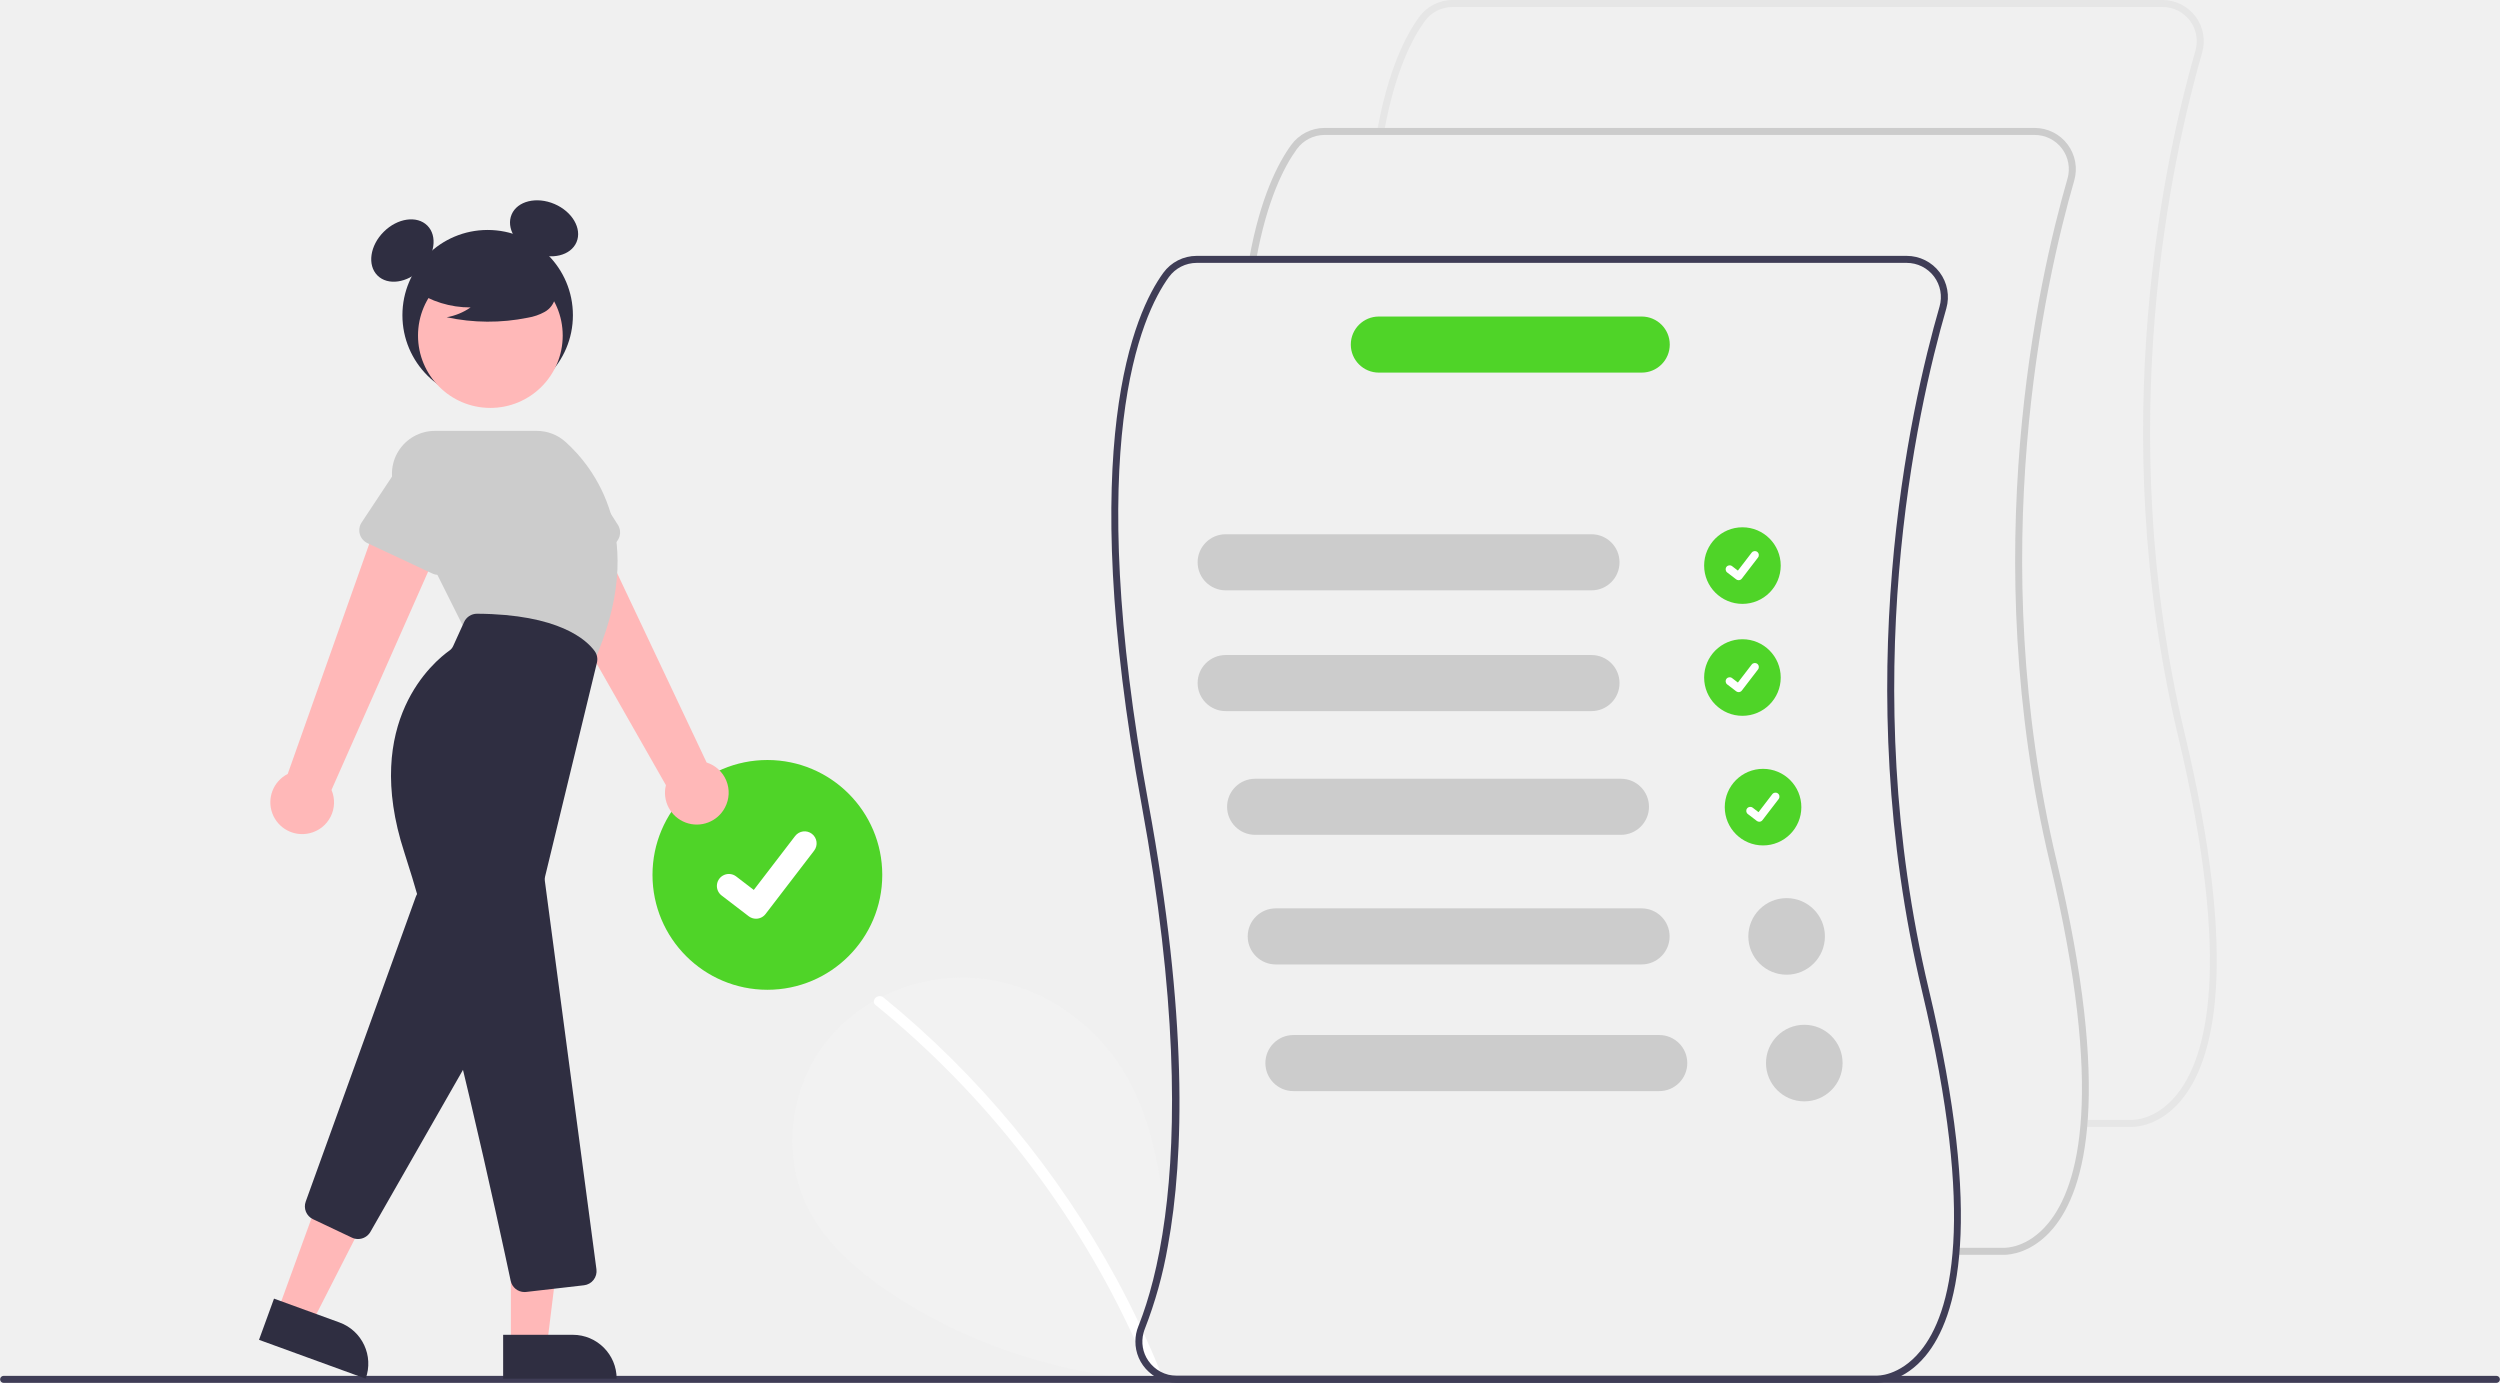
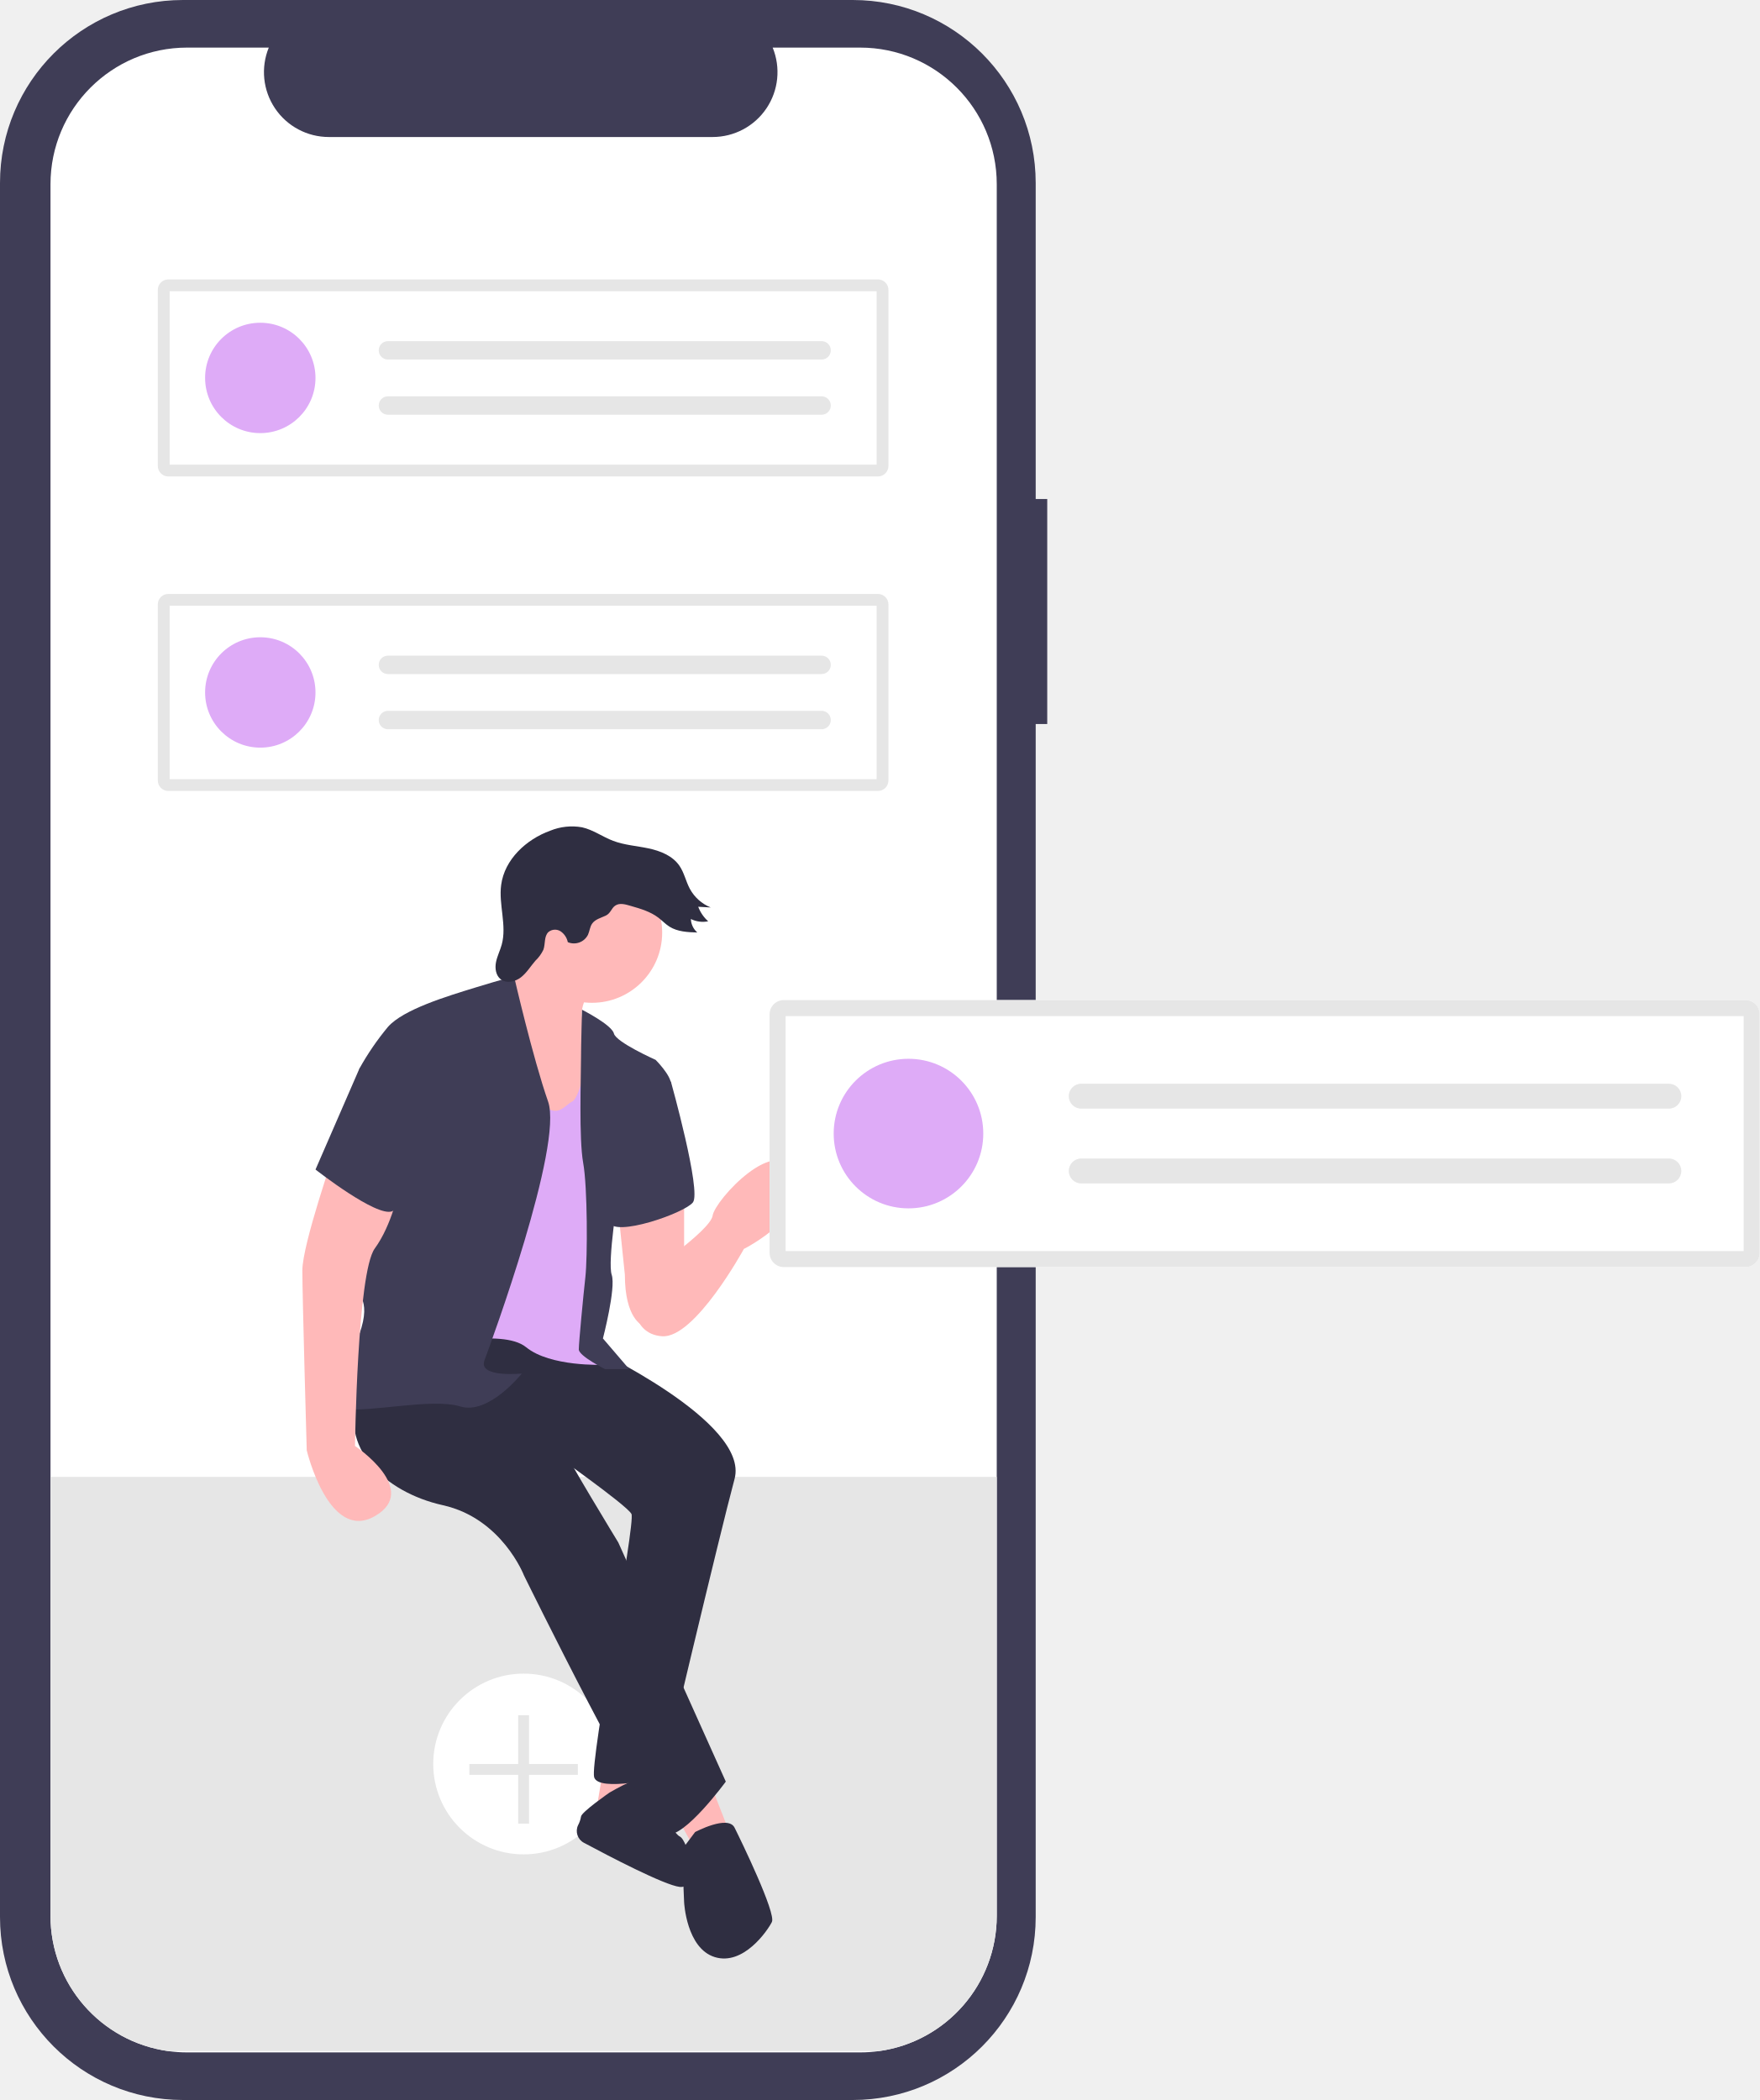
- <svg xmlns="http://www.w3.org/2000/svg" id="aa148906-9946-4a00-bfdb-f78e96a2b6cd" data-name="Layer 1" width="848.675" height="469.443" viewBox="0 0 848.675 469.443">
-   <path d="M612.366,682.319a207.534,207.534,0,0,1-40.54,1.96c-32.66-1.65-64.78-11.15-92.23-29.01-12.17-7.92-23.78-17.65-30.08-30.72-8.55-17.75-5.56-40.22,6.65-55.68a56.015,56.015,0,0,1,16.14-13.77c.92-.52,1.86-1.02,2.81-1.5a60.557,60.557,0,0,1,33.48-6.13c19.58,2.14,37.65,14.1,48.09,30.81,9.3,14.9,12.54,32.48,14.45,50.1.36,3.32.67,6.65.97,9.96a146.38,146.38,0,0,1-7.81,28.06,9.811,9.811,0,0,0-.44,1.36q3,6.51,5.71,13.14a11.557,11.557,0,0,0,5.53,1.4h37.19Z" transform="translate(-175.6623 -215.2787)" fill="#f2f2f2" />
-   <path d="M568.795,683.169a2.033,2.033,0,0,1-2.7-1.06c-.16-.38-.31-.76-.47-1.14q-2.16-5.25-4.53-10.4a316.784,316.784,0,0,0-88.17-114.1,1.478,1.478,0,0,1-.62-1.37,2.032,2.032,0,0,1,2.81-1.5,1.927,1.927,0,0,1,.42.26,317.52,317.52,0,0,1,44.26,43.95,322.504,322.504,0,0,1,34.91,51.66q4.065,7.5,7.72,15.21c.48,1.02.96,2.05,1.43,3.08q3,6.51,5.71,13.14c.03.07.06.15.09.22A1.48,1.48,0,0,1,568.795,683.169Z" transform="translate(-175.6623 -215.2787)" fill="#fff" />
-   <circle cx="260.503" cy="297" r="39" fill="#4fd428" />
-   <path d="M432.3,527.156a4.045,4.045,0,0,1-2.434-.808l-.044-.033-9.165-7.017a4.072,4.072,0,1,1,4.953-6.464l5.937,4.552,14.029-18.296a4.072,4.072,0,0,1,5.709-.754l-.087.118.089-.117a4.076,4.076,0,0,1,.754,5.709l-16.502,21.52A4.074,4.074,0,0,1,432.3,527.156Z" transform="translate(-175.6623 -215.2787)" fill="#fff" />
-   <path d="M1023.147,684.721H176.853a1.191,1.191,0,0,1,0-2.381h846.294a1.191,1.191,0,0,1,0,2.381Z" transform="translate(-175.6623 -215.2787)" fill="#3f3d56" />
-   <circle cx="165.546" cy="107.005" r="28.94" fill="#2f2e41" />
-   <ellipse cx="312.268" cy="300.329" rx="11.975" ry="8.981" transform="translate(-296.5657 93.49262) rotate(-45)" fill="#2f2e41" />
-   <ellipse cx="360.359" cy="292.785" rx="8.981" ry="11.975" transform="translate(-226.111 293.8836) rotate(-66.86956)" fill="#2f2e41" />
-   <path d="M421.794,489.366A10.743,10.743,0,0,0,415.541,474.126l-41.816-88.459L354.597,399.08l47.119,82.735a10.801,10.801,0,0,0,20.078,7.551Z" transform="translate(-175.6623 -215.2787)" fill="#ffb8b8" />
-   <path d="M383.314,400.425l-22.209,9.931a4.817,4.817,0,0,1-6.604-3.096l-6.549-23.353a13.377,13.377,0,0,1,24.456-10.85l13.001,20.382a4.817,4.817,0,0,1-2.095,6.986Z" transform="translate(-175.6623 -215.2787)" fill="#ccc" />
-   <path d="M280.747,498.136a10.743,10.743,0,0,0,7.445-14.694l39.602-89.472-22.655-5.706L273.335,478.006a10.801,10.801,0,0,0,7.412,20.13Z" transform="translate(-175.6623 -215.2787)" fill="#ffb8b8" />
-   <polygon points="94.289 445.033 105.809 449.227 127.47 406.789 110.467 400.599 94.289 445.033" fill="#ffb8b8" />
-   <path d="M264.972,662.263h38.531a0,0,0,0,1,0,0v14.887a0,0,0,0,1,0,0H279.859A14.887,14.887,0,0,1,264.972,662.263v0A0,0,0,0,1,264.972,662.263Z" transform="translate(146.5349 1180.966) rotate(-159.9935)" fill="#2f2e41" />
-   <path d="M297.2,635.89a4.774,4.774,0,0,1-2.044-.459l-13.239-6.271a4.799,4.799,0,0,1-2.469-5.99L316.812,519.702a4.817,4.817,0,0,1,8.661-.841l19.762,32.937a4.822,4.822,0,0,1,.052,4.868l-43.887,76.802A4.84,4.84,0,0,1,297.2,635.89Z" transform="translate(-175.6623 -215.2787)" fill="#2f2e41" />
-   <circle cx="166.464" cy="113.913" r="24.561" fill="#ffb8b8" />
-   <path d="M376.873,440.862,333.385,428.902l-23.13-46.259A14.576,14.576,0,0,1,323.293,361.549h34.599a14.557,14.557,0,0,1,9.73,3.721c9.281,8.315,28.781,32.285,9.439,75.173Z" transform="translate(-175.6623 -215.2787)" fill="#ccc" />
-   <path d="M322.433,409.971l-22.033-10.314a4.817,4.817,0,0,1-1.974-7.022l13.39-20.223a13.377,13.377,0,0,1,24.198,11.413l-6.924,23.163a4.817,4.817,0,0,1-6.657,2.982Z" transform="translate(-175.6623 -215.2787)" fill="#ccc" />
-   <polygon points="173.428 456.629 185.687 456.629 191.52 409.341 173.425 409.342 173.428 456.629" fill="#ffb8b8" />
-   <path d="M346.463,668.404h38.531a0,0,0,0,1,0,0v14.887a0,0,0,0,1,0,0H361.35A14.887,14.887,0,0,1,346.463,668.404v0A0,0,0,0,1,346.463,668.404Z" transform="translate(555.8252 1136.4) rotate(179.9974)" fill="#2f2e41" />
-   <path d="M353.719,653.888a4.791,4.791,0,0,1-4.698-3.814c-3.524-16.604-21.826-101.651-36.111-145.459-14.534-44.57,10.218-64.872,15.328-68.489a3.763,3.763,0,0,0,1.253-1.513l3.712-8.166a4.834,4.834,0,0,1,4.397-2.827h.03c27.829.166,37.184,8.939,39.914,12.703a4.761,4.761,0,0,1,.754,3.926l-17.608,72.645a3.75,3.75,0,0,0-.073,1.377L378.136,646.171a4.818,4.818,0,0,1-4.223,5.42l-19.629,2.264A4.923,4.923,0,0,1,353.719,653.888Z" transform="translate(-175.6623 -215.2787)" fill="#2f2e41" />
-   <path d="M316.318,313.743a33.405,33.405,0,0,0,19.091,5.9,20.471,20.471,0,0,1-8.114,3.338,67.359,67.359,0,0,0,27.514.155,17.807,17.807,0,0,0,5.76-1.978,7.289,7.289,0,0,0,3.555-4.755c.604-3.449-2.083-6.582-4.876-8.693A35.967,35.967,0,0,0,329.024,301.67c-3.376.873-6.759,2.347-8.951,5.059s-2.843,6.891-.753,9.684Z" transform="translate(-175.6623 -215.2787)" fill="#2f2e41" />
-   <circle cx="591.503" cy="192" r="13" fill="#4fd428" />
-   <path d="M765.877,412.238a1.348,1.348,0,0,1-.811-.269l-.015-.011-3.055-2.339a1.357,1.357,0,1,1,1.651-2.155l1.979,1.517,4.676-6.099a1.357,1.357,0,0,1,1.903-.251l-.029.039.03-.039a1.359,1.359,0,0,1,.251,1.903l-5.501,7.173A1.358,1.358,0,0,1,765.877,412.238Z" transform="translate(-175.6623 -215.2787)" fill="#fff" />
-   <circle cx="591.503" cy="230" r="13" fill="#4fd428" />
-   <path d="M765.877,450.238a1.348,1.348,0,0,1-.811-.269l-.015-.011-3.055-2.339a1.357,1.357,0,1,1,1.651-2.155l1.979,1.517,4.676-6.099a1.357,1.357,0,0,1,1.903-.251l-.029.039.03-.039a1.359,1.359,0,0,1,.251,1.903l-5.501,7.173A1.358,1.358,0,0,1,765.877,450.238Z" transform="translate(-175.6623 -215.2787)" fill="#fff" />
-   <circle cx="598.503" cy="274" r="13" fill="#4fd428" />
-   <path d="M772.877,494.238a1.348,1.348,0,0,1-.811-.269l-.015-.011-3.055-2.339a1.357,1.357,0,1,1,1.651-2.155l1.979,1.517,4.676-6.099a1.357,1.357,0,0,1,1.903-.251l-.029.039.03-.039a1.359,1.359,0,0,1,.251,1.903l-5.501,7.173A1.358,1.358,0,0,1,772.877,494.238Z" transform="translate(-175.6623 -215.2787)" fill="#fff" />
-   <path d="M899.521,597.818c-.135,0-.22-.003-.249-.005l-16.14.002v-2.38h16.198c.375.013,8.027.229,15.076-8.325,10.506-12.749,19.133-44.31.573-122.264-24.957-104.821-4.142-197.424,5.966-232.372a11.604,11.604,0,0,0-11.164-14.816H668.747a11.656,11.656,0,0,0-9.399,4.784c-4.282,5.89-10.158,17.205-13.835,37.665l-2.342-.421c3.757-20.904,9.824-32.552,14.252-38.643a14.041,14.041,0,0,1,11.324-5.765H909.781a13.984,13.984,0,0,1,13.451,17.856c-10.056,34.767-30.763,126.89-5.937,231.16,18.821,79.051,9.773,111.295-1.131,124.425C908.971,597.379,901.046,597.818,899.521,597.818Z" transform="translate(-175.6623 -215.2787)" fill="#e6e6e6" />
-   <path d="M856.092,641.248c-.135,0-.22-.003-.249-.005l-16.14.002v-2.38h16.198c.377.012,8.027.229,15.076-8.325,10.506-12.749,19.133-44.31.573-122.264-24.957-104.821-4.142-197.424,5.966-232.372a11.604,11.604,0,0,0-11.164-14.816H625.317a11.656,11.656,0,0,0-9.399,4.784c-4.282,5.89-10.158,17.205-13.835,37.665l-2.342-.421c3.757-20.904,9.824-32.552,14.252-38.643a14.041,14.041,0,0,1,11.324-5.765H866.352a13.984,13.984,0,0,1,13.451,17.856c-10.056,34.767-30.763,126.89-5.937,231.16,18.821,79.051,9.773,111.295-1.131,124.425C865.542,640.809,857.617,641.248,856.092,641.248Z" transform="translate(-175.6623 -215.2787)" fill="#ccc" />
-   <path d="M830.435,551.159c-24.83-104.27-4.12-196.4,5.94-231.16a13.994,13.994,0,0,0-13.45-17.86H581.886a14.031,14.031,0,0,0-11.32,5.76c-9.73,13.38-29.92,57.75-7.37,180.52,12.06,65.68,11.88,110.46,7.94,139.96-2.21,16.61-5.62,28.37-8.71,36.3l-.33.84a13.639,13.639,0,0,0-1,5.05,13.834,13.834,0,0,0,4.53,10.4,13.243,13.243,0,0,0,3.17,2.2,13.412,13.412,0,0,0,3.03,1.11,13.676,13.676,0,0,0,3.27.39H812.415c.03,0,.11.01.25.01,1.52,0,9.45-.44,16.64-9.1C840.205,662.449,849.255,630.209,830.435,551.159Zm-2.89,122.81c-7.05,8.56-14.7,8.34-15.07,8.33H575.096a11.636,11.636,0,0,1-9.63-5.11,11.367,11.367,0,0,1-1.61-9.43,9.811,9.811,0,0,1,.44-1.36,146.38,146.38,0,0,0,7.81-28.06c5.64-30.75,6.69-78.2-6.57-150.35-22.38-121.86-2.59-165.56,6.95-178.69a11.681,11.681,0,0,1,9.4-4.78H822.925a11.604,11.604,0,0,1,11.16,14.81c-10.11,34.95-30.92,127.56-5.96,232.38C846.685,629.659,838.055,661.219,827.545,673.969Z" transform="translate(-175.6623 -215.2787)" fill="#3f3d56" />
-   <path d="M715.925,415.679h-124.186a9.519,9.519,0,1,1,0-19.038h124.186a9.519,9.519,0,1,1,0,19.038Z" transform="translate(-175.6623 -215.2787)" fill="#ccc" />
-   <path d="M715.925,456.679h-124.186a9.519,9.519,0,1,1,0-19.038h124.186a9.519,9.519,0,1,1,0,19.038Z" transform="translate(-175.6623 -215.2787)" fill="#ccc" />
-   <path d="M725.925,498.679h-124.186a9.519,9.519,0,1,1,0-19.038h124.186a9.519,9.519,0,1,1,0,19.038Z" transform="translate(-175.6623 -215.2787)" fill="#ccc" />
-   <path d="M732.925,542.679h-124.186a9.519,9.519,0,1,1,0-19.038h124.186a9.519,9.519,0,1,1,0,19.038Z" transform="translate(-175.6623 -215.2787)" fill="#ccc" />
-   <path d="M732.977,341.769h-89.239a9.519,9.519,0,1,1,0-19.038h89.239a9.519,9.519,0,1,1,0,19.038Z" transform="translate(-175.6623 -215.2787)" fill="#4fd428" />
-   <circle cx="606.503" cy="317.882" r="13" fill="#ccc" />
-   <path d="M738.925,585.679h-124.186a9.519,9.519,0,1,1,0-19.038h124.186a9.519,9.519,0,1,1,0,19.038Z" transform="translate(-175.6623 -215.2787)" fill="#ccc" />
-   <circle cx="612.503" cy="360.882" r="13" fill="#ccc" />
+ <svg xmlns="http://www.w3.org/2000/svg" id="e52a4b2b-2a17-41ef-b2dc-8e680caf5c3b" data-name="Layer 1" width="609.767" height="727.778" viewBox="0 0 609.767 727.778">
+   <path d="M658.006,259.058h-3.999V149.513A63.402,63.402,0,0,0,590.605,86.111H358.518a63.402,63.402,0,0,0-63.402,63.402V750.487A63.402,63.402,0,0,0,358.518,813.889H590.605a63.402,63.402,0,0,0,63.402-63.402V337.034h3.999Z" transform="translate(-295.1163 -86.11098)" fill="#3f3d56" />
+   <path d="M640.514,149.955v600.09a47.345,47.345,0,0,1-40.83,46.9,46.768,46.768,0,0,1-6.52.45h-233.21a46.769,46.769,0,0,1-6.52-.45,47.345,47.345,0,0,1-40.82-46.9v-600.09a47.351,47.351,0,0,1,47.35-47.35h28.29a22.486,22.486,0,0,0,20.83,30.99h132.96a22.481,22.481,0,0,0,20.82-30.99h30.3A47.351,47.351,0,0,1,640.514,149.955Z" transform="translate(-295.1163 -86.11098)" fill="#fff" />
+   <path d="M640.514,597.945v152.1a47.345,47.345,0,0,1-40.83,46.9h-246.25a47.345,47.345,0,0,1-40.82-46.9v-152.1Z" transform="translate(-295.1163 -86.11098)" fill="#e6e6e6" />
+   <circle cx="181.447" cy="611.334" r="31.32" fill="#fff" />
+   <polygon points="200.239 611.334 183.327 611.334 183.327 594.421 179.568 594.421 179.568 611.334 162.655 611.334 162.655 615.092 179.568 615.092 179.568 632.005 183.327 632.005 183.327 615.092 200.239 615.092 200.239 611.334" fill="#e6e6e6" />
+   <path d="M532.177,500.548v28.131L517.731,545.405s-6.082-2.281-6.082-17.487L509.368,505.87Z" transform="translate(-295.1163 -86.11098)" fill="#ffb9b9" />
+   <path d="M517.731,528.679s23.569-15.966,24.329-21.288,22.605-29.279,28.891-14.445c5.932,13.999-18.068,25.999-18.068,25.999s-16.906,31.022-28.31,30.262S513.169,534.001,517.731,528.679Z" transform="translate(-295.1163 -86.11098)" fill="#ffb9b9" />
+   <polygon points="208.93 613.633 206.649 627.319 218.814 624.277 218.814 613.633 208.93 613.633" fill="#ffb9b9" />
+   <path d="M506.327,707.347s14.06-8.33,14.633-4.545,6.655,18.23,9.696,19.751,6.843,18.247,0,17.487c-5.3-.589-24.738-10.755-33.234-15.31a4.643,4.643,0,0,1-1.996-6.067,9.579,9.579,0,0,0,1.017-2.952C496.443,714.189,506.327,707.347,506.327,707.347Z" transform="translate(-295.1163 -86.11098)" fill="#2f2e41" />
+   <path d="M499.484,553.008s55.501,25.85,50.179,45.617-25.089,103.399-25.089,103.399-22.048,5.322-23.569,0,14.445-88.193,12.925-91.235-29.651-22.809-29.651-22.809l-57.782-24.329,24.329-22.809Z" transform="translate(-295.1163 -86.11098)" fill="#2f2e41" />
+   <polygon points="246.184 618.195 253.027 635.682 240.862 641.004 233.259 627.319 246.184 618.195" fill="#ffb9b9" />
+   <path d="M500.245,428.321s-6.843,9.123-1.521,13.685,1.521,21.288,1.521,21.288l-6.843,19.007-27.37-5.322V445.808l1.521-15.206S481.237,417.677,482.758,407.793,500.245,428.321,500.245,428.321Z" transform="translate(-295.1163 -86.11098)" fill="#ffb9b9" />
+   <path d="M454.627,546.926s35.734,39.535,35.734,41.056S509.368,620.674,509.368,620.674l37.254,82.871s-14.445,19.767-20.528,18.247-49.419-89.714-49.419-89.714-7.603-19.767-28.131-24.329-36.494-20.528-28.891-38.775S454.627,546.926,454.627,546.926Z" transform="translate(-295.1163 -86.11098)" fill="#2f2e41" />
+   <circle cx="205.128" cy="323.203" r="24.329" fill="#ffb9b9" />
+   <path d="M499.484,448.849s-3.041,17.487-6.082,19.007-5.322,6.843-12.165-.76-12.925-22.809-12.925-22.809l-23.569,28.891-2.281,79.83s26.61-6.843,34.973,0,26.61,6.082,26.61,6.082l-3.801-15.206,3.041-25.85-.76-23.569-.76-16.726Z" transform="translate(-295.1163 -86.11098)" fill="#deabf7" />
+   <path d="M496.806,436.052s10.281,5.194,11.042,8.235,14.445,9.123,14.445,9.123,5.322,5.322,5.322,8.363S509.368,499.788,509.368,499.788s-3.801,23.569-2.281,28.131-3.041,22.048-3.041,22.048l9.123,10.644h-8.363s-9.123-4.562-9.123-6.843,1.521-18.247,2.281-25.09.76-31.172-.76-39.535-.76-30.412-.76-35.734S496.806,436.052,496.806,436.052Z" transform="translate(-295.1163 -86.11098)" fill="#3f3d56" />
+   <path d="M473.254,424.507s-3.421.773-13.305,3.814-25.09,7.603-30.412,13.685a94.247,94.247,0,0,0-9.884,14.445l3.041,54.741s-6.082,11.404-5.322,17.487,6.843,6.843,2.281,19.767-13.685,24.329-5.322,25.85,30.412-3.801,40.295-.76,21.288-11.404,21.288-11.404-15.206,1.521-12.925-4.562,27.37-74.508,22.048-89.714S473.254,424.507,473.254,424.507Z" transform="translate(-295.1163 -86.11098)" fill="#3f3d56" />
+   <path d="M523.814,457.972l3.801,3.041s10.644,38.014,7.603,41.816-27.37,12.165-28.891,6.843S523.814,457.972,523.814,457.972Z" transform="translate(-295.1163 -86.11098)" fill="#3f3d56" />
+   <path d="M411.291,484.582s-11.404,32.692-11.404,41.816,1.521,62.344,1.521,62.344,7.603,31.945,23.569,22.822-6.843-24.343-6.843-24.343.76-60.063,6.843-68.426,8.363-20.528,8.363-20.528Z" transform="translate(-295.1163 -86.11098)" fill="#ffb9b9" />
+   <path d="M535.978,721.032s11.404-6.082,13.685-1.521,14.445,29.651,12.925,32.692-9.884,15.206-19.767,12.165-10.644-19.007-10.644-19.007l-.76-18.247Z" transform="translate(-295.1163 -86.11098)" fill="#2f2e41" />
+   <path d="M505.009,403.437c-1.676.789-3.664,1.26-4.717,2.784-.78,1.129-.858,2.596-1.427,3.845a5.437,5.437,0,0,1-6.995,2.558,6.032,6.032,0,0,0-2.46-3.736,3.583,3.583,0,0,0-4.254.234c-1.567,1.494-1.012,4.099-1.744,6.137a12.953,12.953,0,0,1-2.786,3.82c-1.664,1.92-2.99,4.172-4.994,5.734s-5.043,2.239-7.034.66c-1.674-1.327-2.021-3.776-1.615-5.874s1.415-4.029,1.983-6.088c1.848-6.692-1.098-13.836-.187-20.718,1.168-8.818,8.663-15.784,17.029-18.807a19.922,19.922,0,0,1,10.994-1.165c3.826.854,7.094,3.29,10.759,4.683,3.919,1.49,8.18,1.75,12.28,2.621s8.321,2.555,10.7,6.006c1.66,2.407,2.23,5.397,3.606,7.977a14.311,14.311,0,0,0,7.249,6.494l-4.335-.247a12.777,12.777,0,0,0,3.454,5.041,9.269,9.269,0,0,1-6.001-.793A6.523,6.523,0,0,0,536.752,409.28c-3.336-.1-6.853-.254-9.672-2.041-1.381-.875-2.506-2.094-3.806-3.086-2.769-2.115-6.205-3.118-9.554-4.079-1.759-.505-3.875-1.207-5.466-.075C506.93,400.94,506.721,402.631,505.009,403.437Z" transform="translate(-295.1163 -86.11098)" fill="#2f2e41" />
+   <path d="M431.058,447.328,419.654,456.452,404.448,491.425s21.288,16.726,26.61,14.445,14.445-42.576,14.445-42.576Z" transform="translate(-295.1163 -86.11098)" fill="#3f3d56" />
+   <ellipse cx="577.427" cy="499.71" rx="0.442" ry="0.376" transform="translate(-471.3144 536.8117) rotate(-50.15848)" fill="#f2f2f2" />
+   <path d="M566.731,432.699a4.942,4.942,0,0,0-4.937,4.937v82.657a4.942,4.942,0,0,0,4.937,4.937H899.947a4.942,4.942,0,0,0,4.937-4.937v-82.657a4.942,4.942,0,0,0-4.937-4.937Z" transform="translate(-295.1163 -86.11098)" fill="#fff" />
+   <path d="M566.731,432.699a4.942,4.942,0,0,0-4.937,4.937v82.657a4.942,4.942,0,0,0,4.937,4.937H899.947a4.942,4.942,0,0,0,4.937-4.937v-82.657a4.942,4.942,0,0,0-4.937-4.937Z" transform="translate(-295.1163 -86.11098)" fill="#e6e6e6" />
+   <path d="M567.347,519.675H899.33V438.253H567.347Z" transform="translate(-295.1163 -86.11098)" fill="#fff" />
+   <circle cx="314.809" cy="392.853" r="25.917" fill="#deabf7" />
+   <path d="M669.781,461.686a4.319,4.319,0,0,0,0,8.639H873.413a4.319,4.319,0,0,0,0-8.639Z" transform="translate(-295.1163 -86.11098)" fill="#e6e6e6" />
+   <path d="M669.781,487.603a4.319,4.319,0,0,0,0,8.639H873.413a4.319,4.319,0,0,0,0-8.639Z" transform="translate(-295.1163 -86.11098)" fill="#e6e6e6" />
+   <path d="M353.437,182.945a3.647,3.647,0,0,0-3.643,3.643v60.998a3.647,3.647,0,0,0,3.643,3.643H599.34a3.647,3.647,0,0,0,3.643-3.643v-60.998a3.647,3.647,0,0,0-3.643-3.643Z" transform="translate(-295.1163 -86.11098)" fill="#fff" />
+   <path d="M353.437,182.945a3.647,3.647,0,0,0-3.643,3.643v60.998a3.647,3.647,0,0,0,3.643,3.643H599.34a3.647,3.647,0,0,0,3.643-3.643v-60.998a3.647,3.647,0,0,0-3.643-3.643Z" transform="translate(-295.1163 -86.11098)" fill="#e6e6e6" />
+   <path d="M353.892,247.131H598.884V187.043H353.892Z" transform="translate(-295.1163 -86.11098)" fill="#fff" />
+   <circle cx="90.197" cy="130.976" r="19.126" fill="#deabf7" />
+   <path d="M429.485,204.336a3.188,3.188,0,0,0,0,6.375H579.758a3.188,3.188,0,1,0,0-6.375Z" transform="translate(-295.1163 -86.11098)" fill="#e6e6e6" />
+   <path d="M429.485,223.462a3.188,3.188,0,0,0,0,6.375H579.758a3.188,3.188,0,1,0,0-6.375Z" transform="translate(-295.1163 -86.11098)" fill="#e6e6e6" />
+   <path d="M353.437,291.945a3.647,3.647,0,0,0-3.643,3.643v60.998a3.647,3.647,0,0,0,3.643,3.643H599.34a3.647,3.647,0,0,0,3.643-3.643v-60.998a3.647,3.647,0,0,0-3.643-3.643Z" transform="translate(-295.1163 -86.11098)" fill="#fff" />
+   <path d="M353.437,291.945a3.647,3.647,0,0,0-3.643,3.643v60.998a3.647,3.647,0,0,0,3.643,3.643H599.34a3.647,3.647,0,0,0,3.643-3.643v-60.998a3.647,3.647,0,0,0-3.643-3.643Z" transform="translate(-295.1163 -86.11098)" fill="#e6e6e6" />
+   <path d="M353.892,356.131H598.884V296.043H353.892Z" transform="translate(-295.1163 -86.11098)" fill="#fff" />
+   <circle cx="90.197" cy="239.976" r="19.126" fill="#deabf7" />
+   <path d="M429.485,313.336a3.188,3.188,0,0,0,0,6.375H579.758a3.188,3.188,0,1,0,0-6.375Z" transform="translate(-295.1163 -86.11098)" fill="#e6e6e6" />
+   <path d="M429.485,332.462a3.188,3.188,0,0,0,0,6.375H579.758a3.188,3.188,0,1,0,0-6.375Z" transform="translate(-295.1163 -86.11098)" fill="#e6e6e6" />
</svg>
